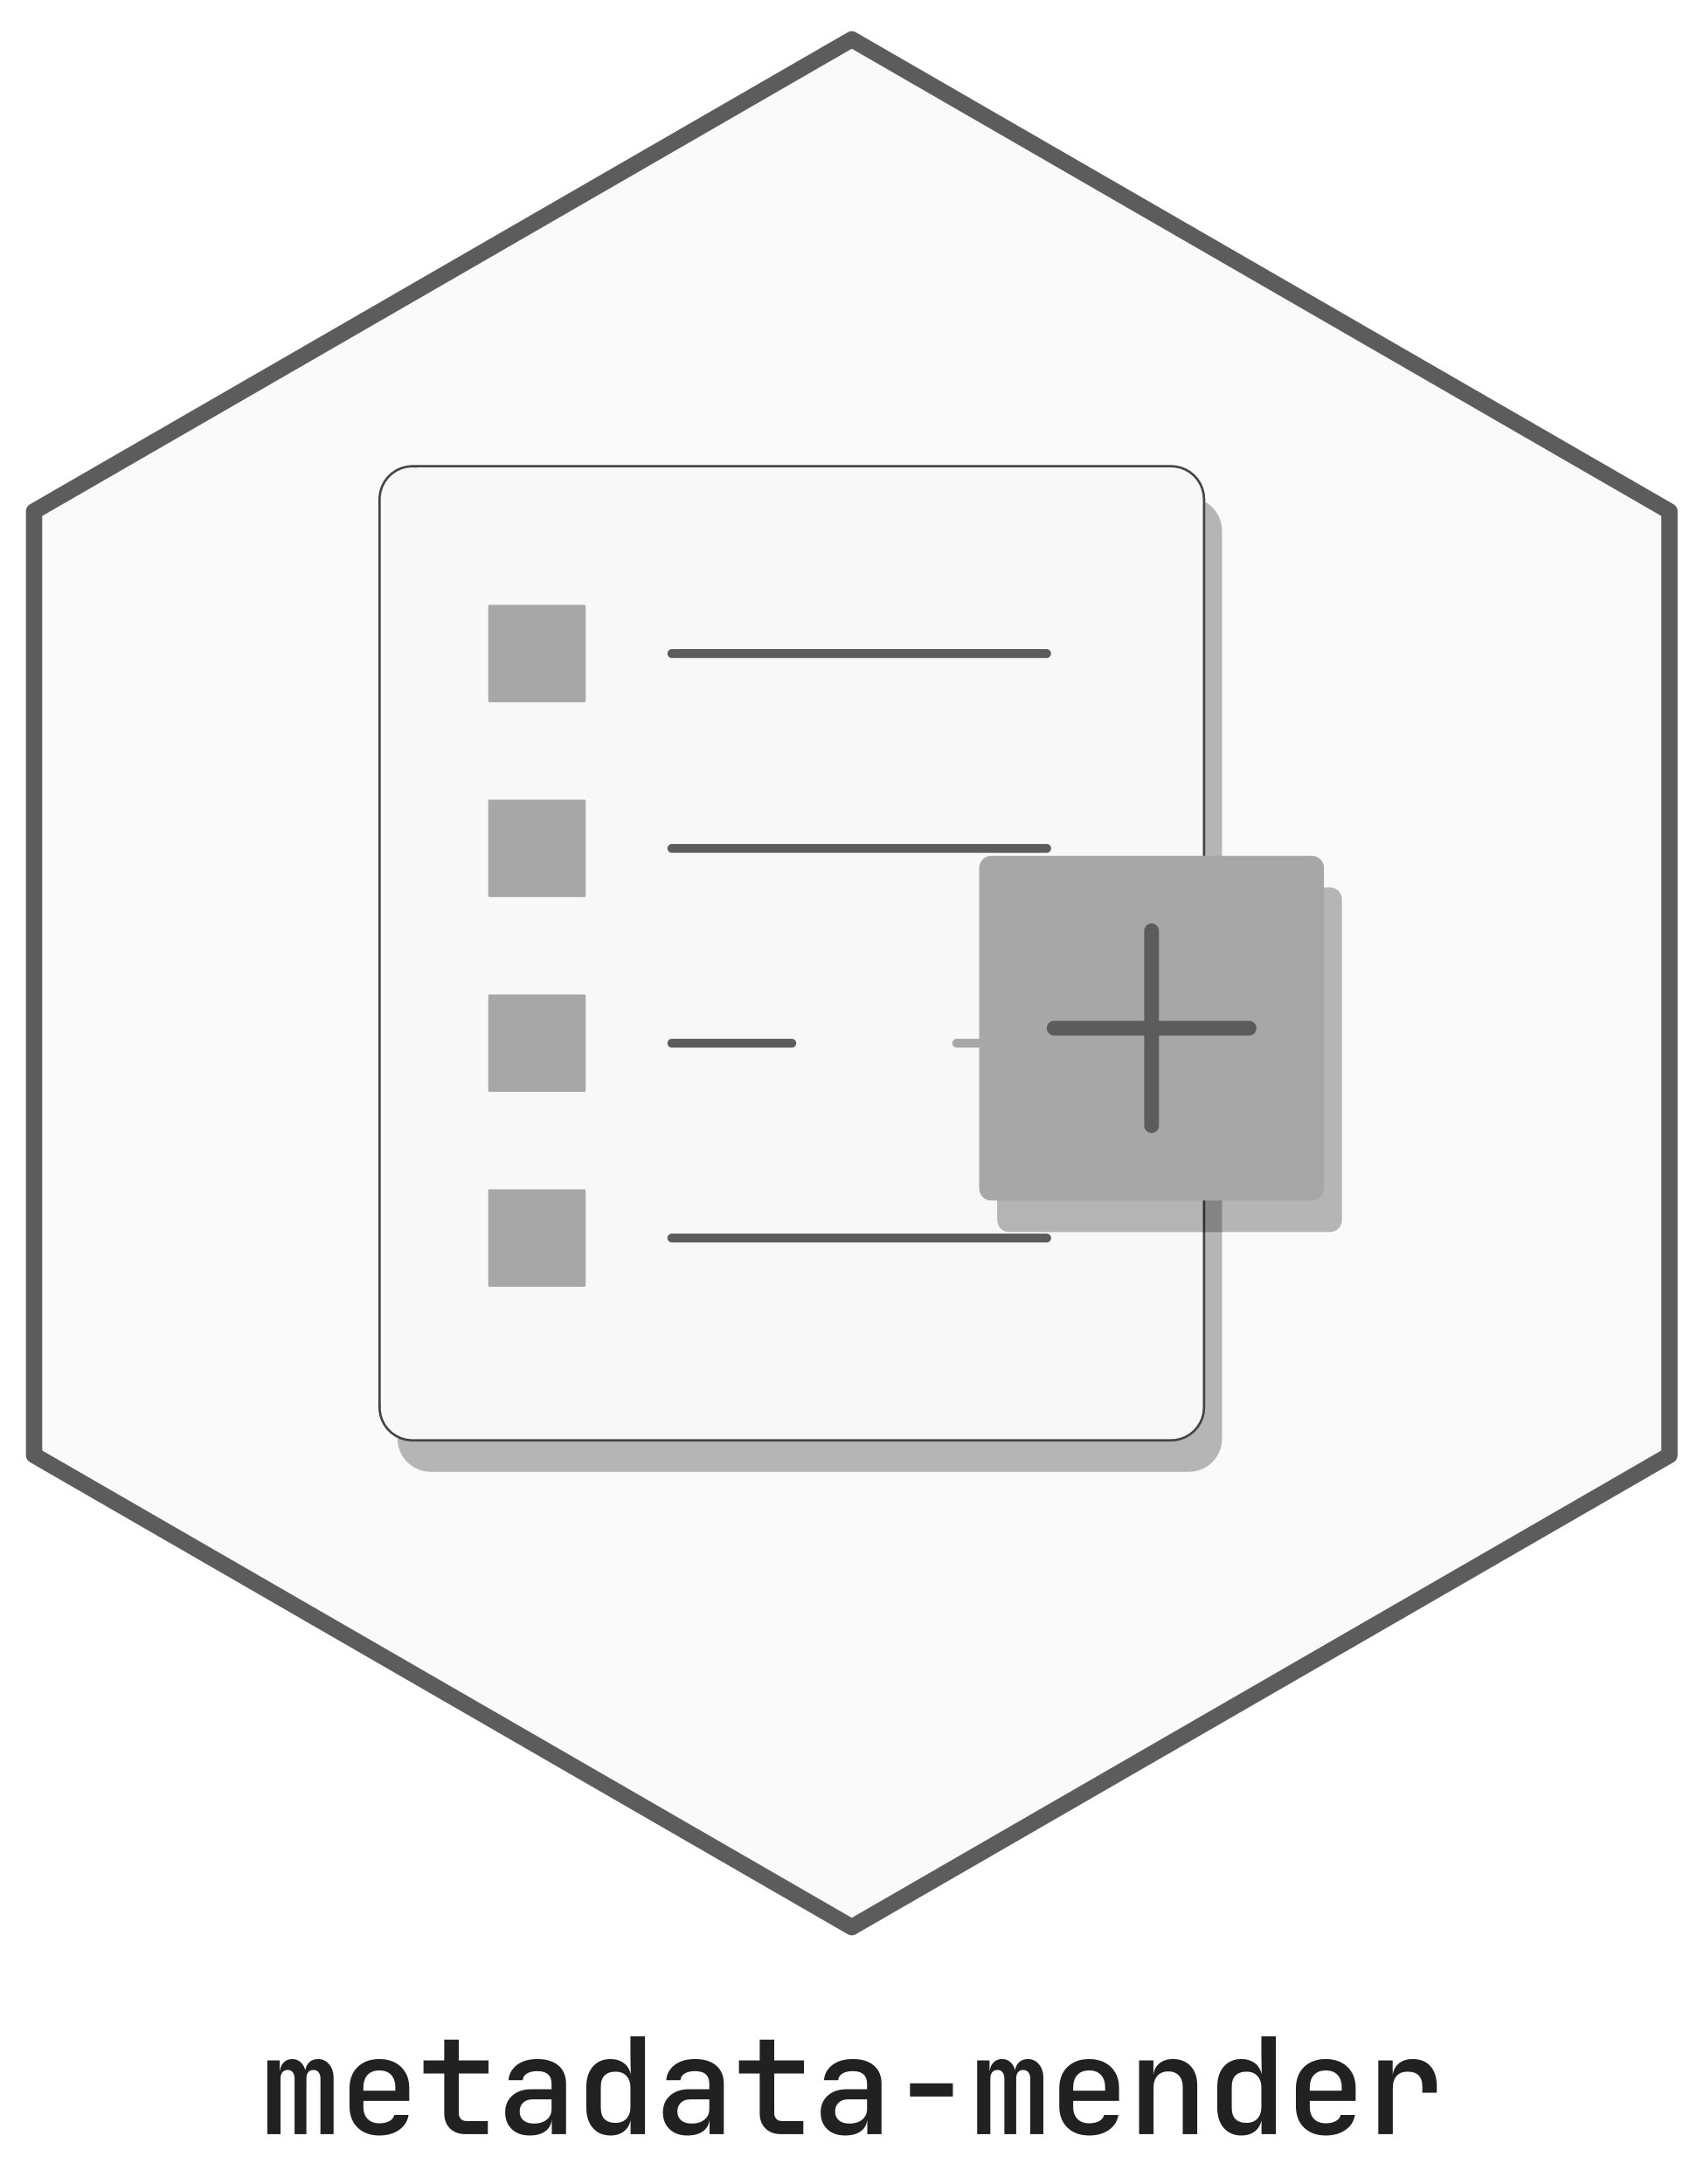
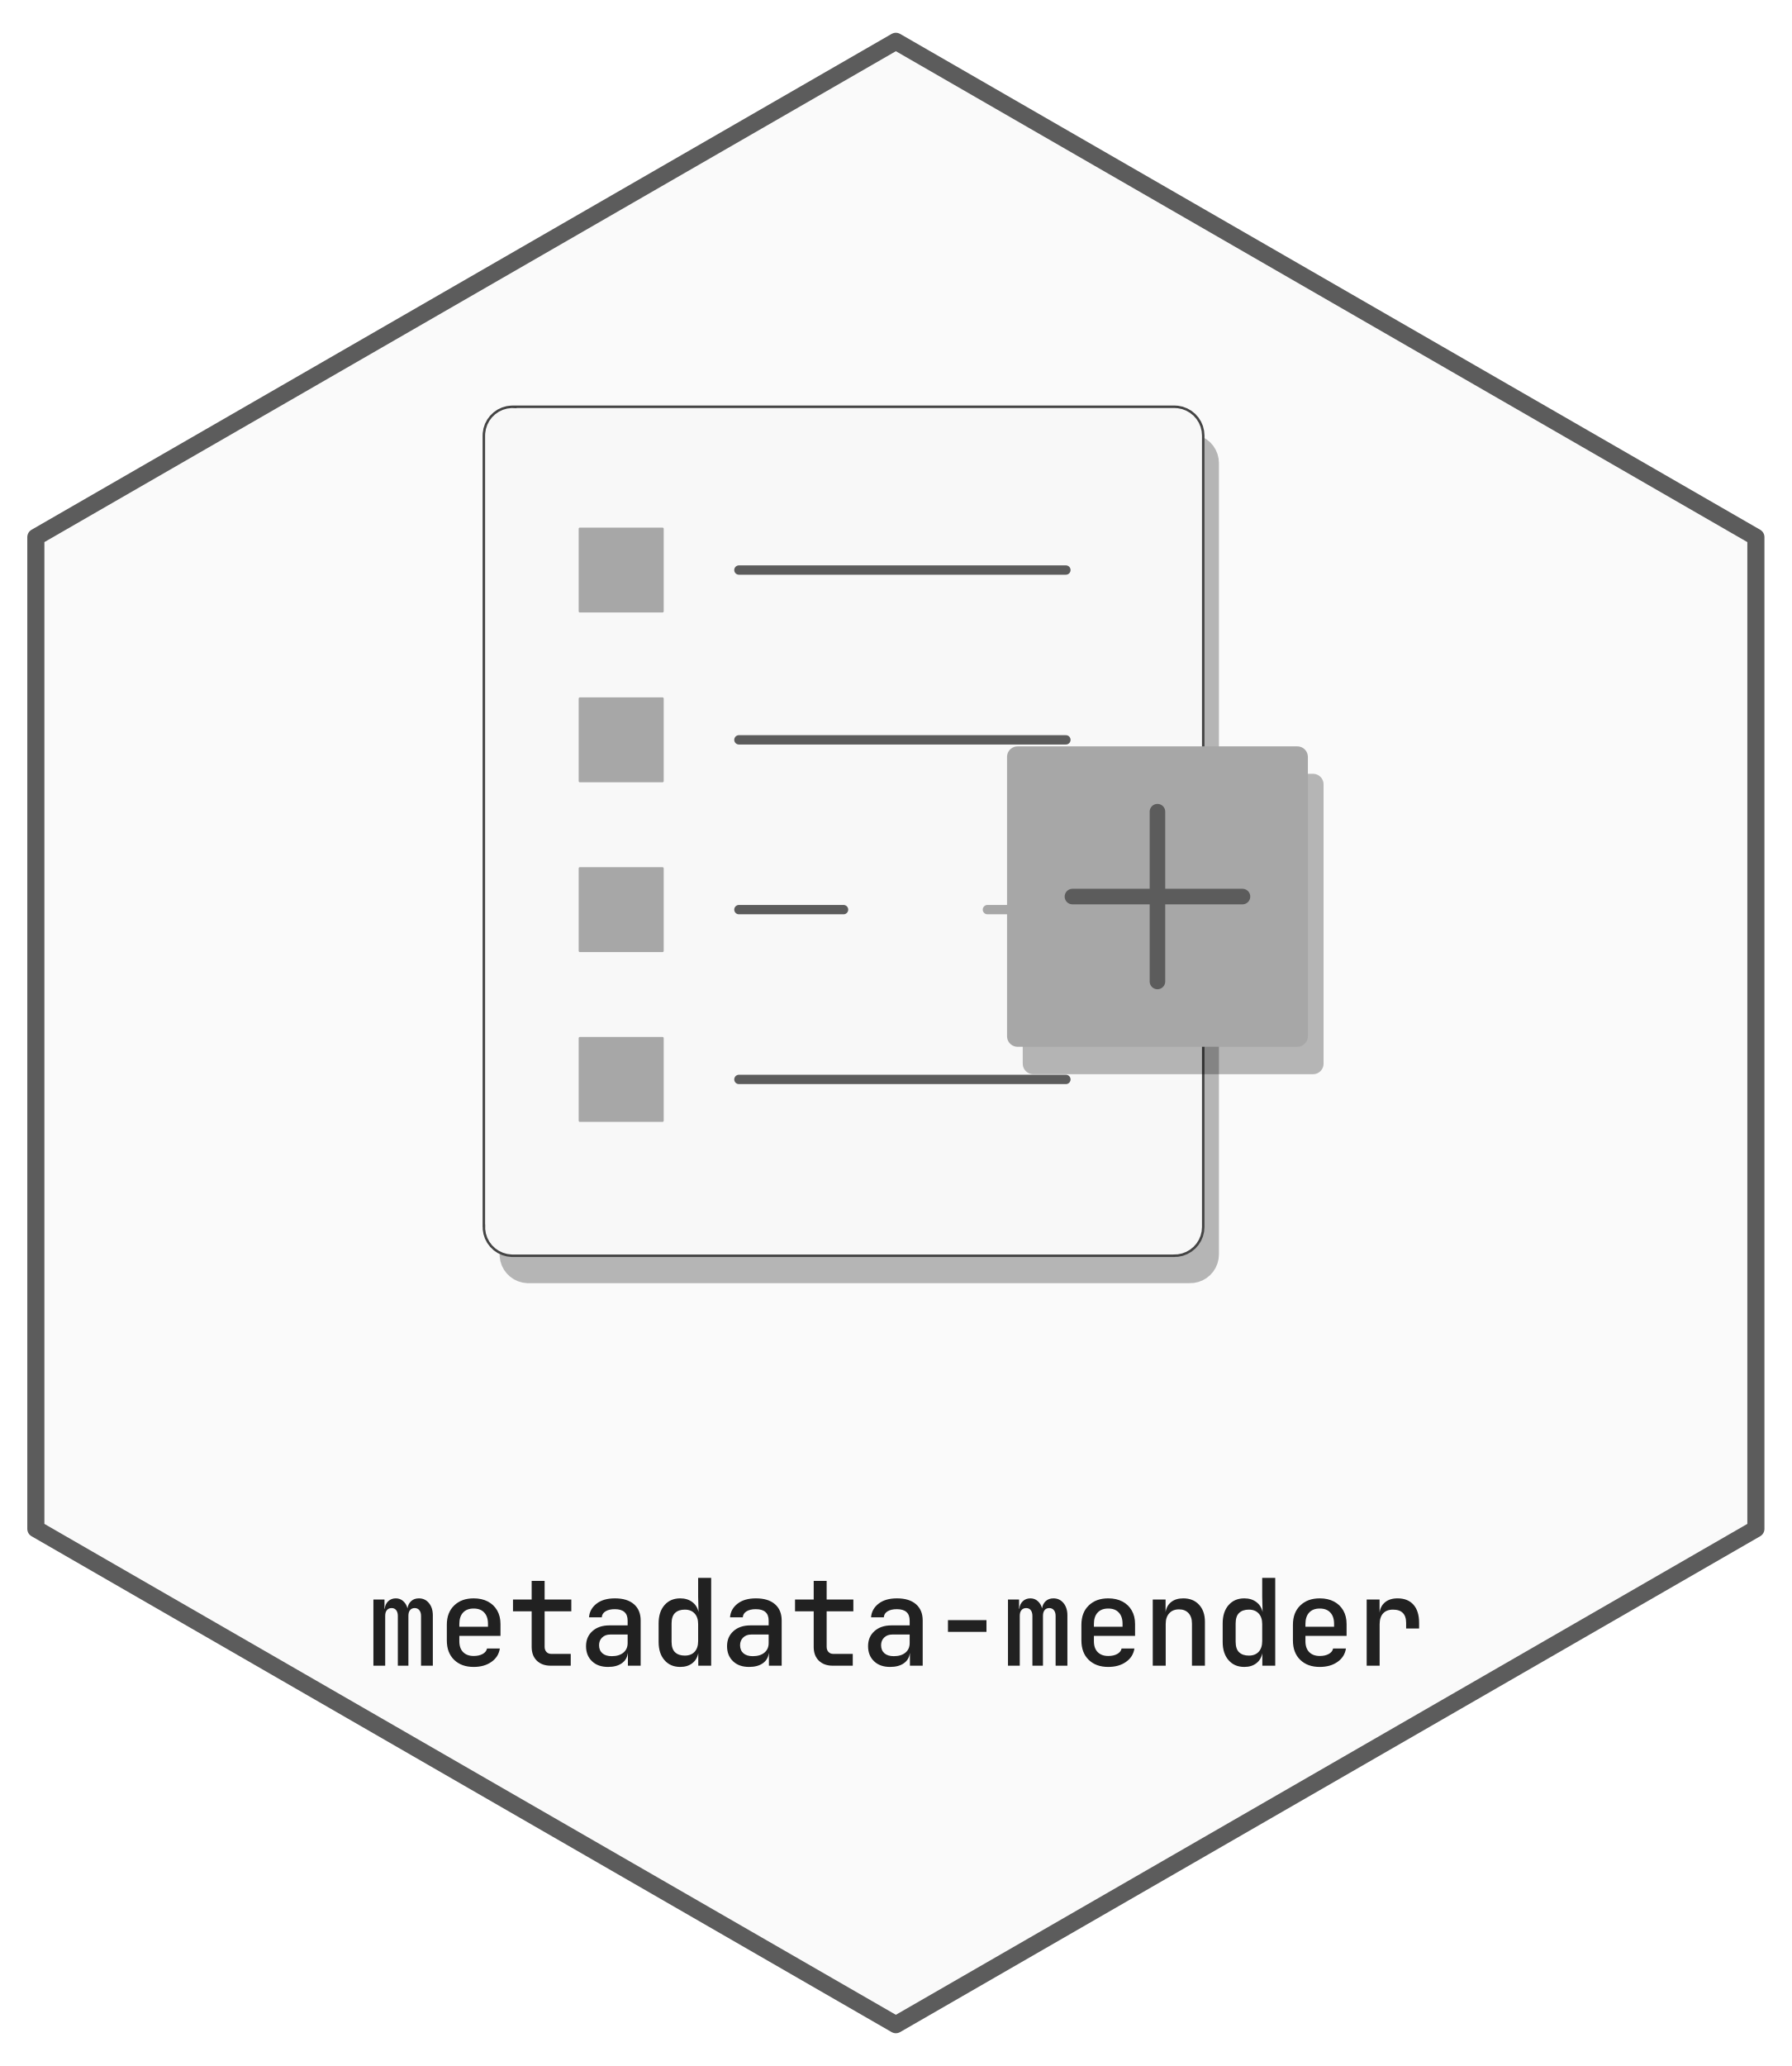
- <svg xmlns="http://www.w3.org/2000/svg" xmlns:xlink="http://www.w3.org/1999/xlink" width="432pt" height="554pt" viewBox="0 0 432 554">
+ <svg xmlns="http://www.w3.org/2000/svg" xmlns:xlink="http://www.w3.org/1999/xlink" width="432pt" height="498pt" viewBox="0 0 432 498">
  <defs>
    <g>
      <g id="glyph-0-0">
-         <path d="M 1.797 0 L 1.797 -18.703 L 4.938 -18.703 L 4.938 -16.078 L 5 -16.078 C 5.094 -16.961 5.422 -17.676 5.984 -18.219 C 6.547 -18.77 7.258 -19.047 8.125 -19.047 C 8.938 -19.047 9.629 -18.789 10.203 -18.281 C 10.785 -17.77 11.191 -17.082 11.422 -16.219 C 11.555 -17.082 11.906 -17.77 12.469 -18.281 C 13.039 -18.789 13.77 -19.047 14.656 -19.047 C 15.812 -19.047 16.754 -18.598 17.484 -17.703 C 18.223 -16.805 18.594 -15.656 18.594 -14.25 L 18.594 0 L 15.266 0 L 15.266 -14.078 C 15.266 -14.754 15.102 -15.289 14.781 -15.688 C 14.469 -16.082 14.031 -16.281 13.469 -16.281 C 12.895 -16.281 12.457 -16.086 12.156 -15.703 C 11.852 -15.316 11.703 -14.785 11.703 -14.109 L 11.703 0 L 8.703 0 L 8.703 -14.078 C 8.703 -14.754 8.547 -15.289 8.234 -15.688 C 7.93 -16.082 7.5 -16.281 6.938 -16.281 C 6.375 -16.281 5.93 -16.086 5.609 -15.703 C 5.297 -15.316 5.141 -14.785 5.141 -14.109 L 5.141 0 Z M 1.797 0 " />
+         <path d="M 1.531 0 L 1.531 -15.953 L 4.203 -15.953 L 4.203 -13.719 L 4.266 -13.719 C 4.336 -14.469 4.613 -15.07 5.094 -15.531 C 5.582 -16 6.195 -16.234 6.938 -16.234 C 7.625 -16.234 8.211 -16.016 8.703 -15.578 C 9.203 -15.148 9.551 -14.566 9.75 -13.828 C 9.863 -14.566 10.16 -15.148 10.641 -15.578 C 11.129 -16.016 11.75 -16.234 12.5 -16.234 C 13.488 -16.234 14.297 -15.852 14.922 -15.094 C 15.547 -14.332 15.859 -13.352 15.859 -12.156 L 15.859 0 L 13.016 0 L 13.016 -12 C 13.016 -12.582 12.879 -13.039 12.609 -13.375 C 12.336 -13.719 11.961 -13.891 11.484 -13.891 C 11.004 -13.891 10.629 -13.723 10.359 -13.391 C 10.098 -13.066 9.969 -12.613 9.969 -12.031 L 9.969 0 L 7.422 0 L 7.422 -12 C 7.422 -12.582 7.289 -13.039 7.031 -13.375 C 6.77 -13.719 6.398 -13.891 5.922 -13.891 C 5.43 -13.891 5.051 -13.723 4.781 -13.391 C 4.508 -13.066 4.375 -12.613 4.375 -12.031 L 4.375 0 Z M 1.531 0 " />
      </g>
      <g id="glyph-0-1">
-         <path d="M 10.203 0.344 C 7.91 0.344 6.07 -0.32 4.688 -1.656 C 3.312 -3 2.625 -4.828 2.625 -7.141 L 2.625 -11.562 C 2.625 -13.875 3.312 -15.695 4.688 -17.031 C 6.07 -18.375 7.91 -19.047 10.203 -19.047 C 11.742 -19.047 13.078 -18.742 14.203 -18.141 C 15.336 -17.535 16.219 -16.688 16.844 -15.594 C 17.469 -14.508 17.781 -13.242 17.781 -11.797 L 17.781 -8.438 L 6.156 -8.438 L 6.156 -6.906 C 6.156 -5.594 6.516 -4.57 7.234 -3.844 C 7.961 -3.113 8.953 -2.75 10.203 -2.75 C 11.223 -2.75 12.07 -2.938 12.75 -3.312 C 13.426 -3.688 13.832 -4.203 13.969 -4.859 L 17.609 -4.859 C 17.359 -3.273 16.555 -2.008 15.203 -1.062 C 13.859 -0.125 12.191 0.344 10.203 0.344 Z M 6.156 -11.797 L 6.156 -11.016 L 14.25 -11.016 L 14.25 -11.828 C 14.25 -13.211 13.895 -14.281 13.188 -15.031 C 12.488 -15.781 11.492 -16.156 10.203 -16.156 C 8.91 -16.156 7.91 -15.773 7.203 -15.016 C 6.504 -14.254 6.156 -13.18 6.156 -11.797 Z M 6.156 -11.797 " />
+         <path d="M 8.703 0.297 C 6.742 0.297 5.176 -0.27 4 -1.406 C 2.82 -2.551 2.234 -4.113 2.234 -6.094 L 2.234 -9.859 C 2.234 -11.828 2.82 -13.379 4 -14.516 C 5.176 -15.66 6.742 -16.234 8.703 -16.234 C 10.016 -16.234 11.156 -15.977 12.125 -15.469 C 13.094 -14.957 13.844 -14.238 14.375 -13.312 C 14.906 -12.383 15.172 -11.301 15.172 -10.062 L 15.172 -7.188 L 5.25 -7.188 L 5.25 -5.891 C 5.25 -4.766 5.555 -3.891 6.172 -3.266 C 6.797 -2.648 7.641 -2.344 8.703 -2.344 C 9.566 -2.344 10.289 -2.504 10.875 -2.828 C 11.457 -3.148 11.805 -3.586 11.922 -4.141 L 15.016 -4.141 C 14.805 -2.785 14.125 -1.707 12.969 -0.906 C 11.82 -0.102 10.398 0.297 8.703 0.297 Z M 5.25 -10.062 L 5.25 -9.391 L 12.156 -9.391 L 12.156 -10.094 C 12.156 -11.27 11.852 -12.176 11.25 -12.812 C 10.656 -13.457 9.805 -13.781 8.703 -13.781 C 7.598 -13.781 6.742 -13.453 6.141 -12.797 C 5.547 -12.148 5.25 -11.238 5.25 -10.062 Z M 5.25 -10.062 " />
      </g>
      <g id="glyph-0-2">
-         <path d="M 12.062 0 C 10.414 0 9.102 -0.473 8.125 -1.422 C 7.145 -2.379 6.656 -3.672 6.656 -5.297 L 6.656 -15.375 L 1.391 -15.375 L 1.391 -18.703 L 6.656 -18.703 L 6.656 -23.969 L 10.344 -23.969 L 10.344 -18.703 L 17.891 -18.703 L 17.891 -15.375 L 10.344 -15.375 L 10.344 -5.344 C 10.344 -4.75 10.508 -4.266 10.844 -3.891 C 11.188 -3.516 11.648 -3.328 12.234 -3.328 L 17.719 -3.328 L 17.719 0 Z M 12.062 0 " />
+         <path d="M 10.297 0 C 8.879 0 7.754 -0.406 6.922 -1.219 C 6.098 -2.031 5.688 -3.133 5.688 -4.531 L 5.688 -13.109 L 1.188 -13.109 L 1.188 -15.953 L 5.688 -15.953 L 5.688 -20.438 L 8.812 -20.438 L 8.812 -15.953 L 15.25 -15.953 L 15.25 -13.109 L 8.812 -13.109 L 8.812 -4.547 C 8.812 -4.047 8.957 -3.633 9.25 -3.312 C 9.539 -3 9.938 -2.844 10.438 -2.844 L 15.109 -2.844 L 15.109 0 Z M 10.297 0 " />
      </g>
      <g id="glyph-0-3">
-         <path d="M 8.328 0.344 C 6.422 0.344 4.906 -0.191 3.781 -1.266 C 2.664 -2.348 2.109 -3.766 2.109 -5.516 C 2.109 -7.273 2.707 -8.691 3.906 -9.766 C 5.113 -10.848 6.711 -11.391 8.703 -11.391 L 13.875 -11.391 L 13.875 -12.75 C 13.875 -14.906 12.66 -15.984 10.234 -15.984 C 9.148 -15.984 8.273 -15.773 7.609 -15.359 C 6.953 -14.953 6.602 -14.391 6.562 -13.672 L 2.953 -13.672 C 3.066 -15.234 3.77 -16.52 5.062 -17.531 C 6.352 -18.539 8.086 -19.047 10.266 -19.047 C 12.578 -19.047 14.367 -18.492 15.641 -17.391 C 16.91 -16.285 17.547 -14.75 17.547 -12.781 L 17.547 0 L 13.938 0 L 13.938 -3.5 L 13.906 -3.5 C 13.75 -2.301 13.18 -1.359 12.203 -0.672 C 11.234 0.004 9.941 0.344 8.328 0.344 Z M 9.391 -2.688 C 10.766 -2.688 11.852 -3.02 12.656 -3.688 C 13.469 -4.352 13.875 -5.254 13.875 -6.391 L 13.875 -8.812 L 8.969 -8.812 C 8 -8.812 7.223 -8.523 6.641 -7.953 C 6.066 -7.391 5.781 -6.664 5.781 -5.781 C 5.781 -4.832 6.098 -4.078 6.734 -3.516 C 7.367 -2.961 8.254 -2.688 9.391 -2.688 Z M 9.391 -2.688 " />
+         <path d="M 7.109 0.297 C 5.484 0.297 4.191 -0.16 3.234 -1.078 C 2.273 -2.004 1.797 -3.211 1.797 -4.703 C 1.797 -6.203 2.305 -7.41 3.328 -8.328 C 4.359 -9.254 5.723 -9.719 7.422 -9.719 L 11.828 -9.719 L 11.828 -10.875 C 11.828 -12.707 10.797 -13.625 8.734 -13.625 C 7.805 -13.625 7.062 -13.453 6.5 -13.109 C 5.938 -12.766 5.633 -12.281 5.594 -11.656 L 2.516 -11.656 C 2.617 -12.988 3.219 -14.082 4.312 -14.938 C 5.414 -15.801 6.898 -16.234 8.766 -16.234 C 10.734 -16.234 12.258 -15.766 13.344 -14.828 C 14.426 -13.891 14.969 -12.582 14.969 -10.906 L 14.969 0 L 11.891 0 L 11.891 -2.984 L 11.859 -2.984 C 11.723 -1.961 11.238 -1.16 10.406 -0.578 C 9.57 0.004 8.473 0.297 7.109 0.297 Z M 8 -2.297 C 9.176 -2.297 10.109 -2.578 10.797 -3.141 C 11.484 -3.711 11.828 -4.484 11.828 -5.453 L 11.828 -7.516 L 7.656 -7.516 C 6.82 -7.516 6.16 -7.27 5.672 -6.781 C 5.18 -6.301 4.938 -5.688 4.938 -4.938 C 4.938 -4.125 5.203 -3.477 5.734 -3 C 6.273 -2.531 7.031 -2.297 8 -2.297 Z M 8 -2.297 " />
      </g>
      <g id="glyph-0-4">
-         <path d="M 8.812 0.344 C 6.945 0.344 5.457 -0.289 4.344 -1.562 C 3.238 -2.832 2.688 -4.547 2.688 -6.703 L 2.688 -11.969 C 2.688 -14.145 3.238 -15.867 4.344 -17.141 C 5.457 -18.41 6.945 -19.047 8.812 -19.047 C 10.145 -19.047 11.27 -18.703 12.188 -18.016 C 13.102 -17.336 13.695 -16.383 13.969 -15.156 L 13.875 -19.484 L 13.875 -24.812 L 17.547 -24.812 L 17.547 0 L 13.906 0 L 13.906 -3.531 C 13.656 -2.312 13.082 -1.359 12.188 -0.672 C 11.289 0.004 10.164 0.344 8.812 0.344 Z M 10.094 -2.859 C 11.27 -2.859 12.191 -3.211 12.859 -3.922 C 13.535 -4.641 13.875 -5.656 13.875 -6.969 L 13.875 -11.766 C 13.875 -13.055 13.535 -14.055 12.859 -14.766 C 12.191 -15.484 11.27 -15.844 10.094 -15.844 C 8.914 -15.844 8 -15.531 7.344 -14.906 C 6.688 -14.281 6.359 -13.289 6.359 -11.938 L 6.359 -6.797 C 6.359 -5.41 6.688 -4.406 7.344 -3.781 C 8 -3.164 8.914 -2.859 10.094 -2.859 Z M 10.094 -2.859 " />
+         <path d="M 7.516 0.297 C 5.93 0.297 4.664 -0.242 3.719 -1.328 C 2.77 -2.41 2.297 -3.875 2.297 -5.719 L 2.297 -10.203 C 2.297 -12.055 2.77 -13.523 3.719 -14.609 C 4.664 -15.691 5.93 -16.234 7.516 -16.234 C 8.648 -16.234 9.609 -15.941 10.391 -15.359 C 11.18 -14.785 11.691 -13.977 11.922 -12.938 L 11.828 -16.609 L 11.828 -21.172 L 14.969 -21.172 L 14.969 0 L 11.859 0 L 11.859 -3.016 C 11.648 -1.973 11.16 -1.16 10.391 -0.578 C 9.629 0.004 8.672 0.297 7.516 0.297 Z M 8.609 -2.438 C 9.617 -2.438 10.406 -2.738 10.969 -3.344 C 11.539 -3.957 11.828 -4.82 11.828 -5.938 L 11.828 -10.031 C 11.828 -11.133 11.539 -11.988 10.969 -12.594 C 10.406 -13.207 9.617 -13.516 8.609 -13.516 C 7.609 -13.516 6.828 -13.25 6.266 -12.719 C 5.703 -12.188 5.422 -11.336 5.422 -10.172 L 5.422 -5.797 C 5.422 -4.617 5.703 -3.766 6.266 -3.234 C 6.828 -2.703 7.609 -2.438 8.609 -2.438 Z M 8.609 -2.438 " />
      </g>
      <g id="glyph-0-5">
-         <path d="M 4.766 -9.547 L 4.766 -12.891 L 15.641 -12.891 L 15.641 -9.547 Z M 4.766 -9.547 " />
+         <path d="M 4.062 -8.156 L 4.062 -10.984 L 13.344 -10.984 L 13.344 -8.156 Z M 4.062 -8.156 " />
      </g>
      <g id="glyph-0-6">
-         <path d="M 2.859 0 L 2.859 -18.703 L 6.5 -18.703 L 6.5 -15.125 C 6.676 -16.352 7.203 -17.312 8.078 -18 C 8.953 -18.695 10.086 -19.047 11.484 -19.047 C 13.348 -19.047 14.832 -18.445 15.938 -17.25 C 17.051 -16.062 17.609 -14.457 17.609 -12.438 L 17.609 0 L 13.938 0 L 13.938 -11.906 C 13.938 -13.195 13.609 -14.188 12.953 -14.875 C 12.297 -15.562 11.398 -15.906 10.266 -15.906 C 9.109 -15.906 8.195 -15.539 7.531 -14.812 C 6.863 -14.094 6.531 -13.086 6.531 -11.797 L 6.531 0 Z M 2.859 0 " />
+         <path d="M 2.438 0 L 2.438 -15.953 L 5.531 -15.953 L 5.531 -12.906 C 5.688 -13.945 6.133 -14.758 6.875 -15.344 C 7.625 -15.938 8.598 -16.234 9.797 -16.234 C 11.391 -16.234 12.656 -15.723 13.594 -14.703 C 14.539 -13.691 15.016 -12.328 15.016 -10.609 L 15.016 0 L 11.891 0 L 11.891 -10.156 C 11.891 -11.25 11.609 -12.094 11.047 -12.688 C 10.484 -13.281 9.723 -13.578 8.766 -13.578 C 7.773 -13.578 6.992 -13.266 6.422 -12.641 C 5.848 -12.023 5.562 -11.164 5.562 -10.062 L 5.562 0 Z M 2.438 0 " />
      </g>
      <g id="glyph-0-7">
-         <path d="M 3.531 0 L 3.531 -18.703 L 7.172 -18.703 L 7.172 -15.031 C 7.359 -16.27 7.891 -17.25 8.766 -17.969 C 9.648 -18.688 10.82 -19.047 12.281 -19.047 C 14.195 -19.047 15.688 -18.441 16.75 -17.234 C 17.82 -16.035 18.359 -14.348 18.359 -12.172 L 18.359 -10.5 L 14.688 -10.5 L 14.688 -12.062 C 14.688 -14.582 13.453 -15.844 10.984 -15.844 C 9.754 -15.844 8.816 -15.484 8.172 -14.766 C 7.523 -14.055 7.203 -13.02 7.203 -11.656 L 7.203 0 Z M 3.531 0 " />
+         <path d="M 3.016 0 L 3.016 -15.953 L 6.125 -15.953 L 6.125 -12.812 C 6.27 -13.875 6.719 -14.707 7.469 -15.312 C 8.227 -15.926 9.227 -16.234 10.469 -16.234 C 12.113 -16.234 13.391 -15.723 14.297 -14.703 C 15.203 -13.68 15.656 -12.238 15.656 -10.375 L 15.656 -8.969 L 12.531 -8.969 L 12.531 -10.297 C 12.531 -12.441 11.473 -13.516 9.359 -13.516 C 8.316 -13.516 7.52 -13.207 6.969 -12.594 C 6.414 -11.988 6.141 -11.109 6.141 -9.953 L 6.141 0 Z M 3.016 0 " />
      </g>
    </g>
  </defs>
-   <path fill-rule="nonzero" fill="rgb(98.039%, 98.039%, 98.039%)" fill-opacity="1" stroke-width="4.125" stroke-linecap="round" stroke-linejoin="round" stroke="rgb(36.078%, 36.078%, 36.078%)" stroke-opacity="1" stroke-miterlimit="10" d="M 216 9.977 L 423.359 129.695 L 423.359 369.133 L 216 488.855 L 8.641 369.133 L 8.641 129.695 Z M 216 9.977 " />
-   <path fill-rule="nonzero" fill="rgb(1.961%, 1.961%, 1.961%)" fill-opacity="0.278" d="M 109.176 373.348 L 301.535 373.348 L 301.199 373.34 L 302.543 373.285 L 303.863 373.016 L 305.121 372.539 L 306.285 371.867 L 307.328 371.016 L 308.223 370.008 L 308.941 368.871 L 309.469 367.633 L 309.793 366.324 L 309.898 364.984 L 309.898 134.605 L 309.793 133.266 L 309.469 131.957 L 308.941 130.719 L 308.223 129.582 L 307.328 128.574 L 306.285 127.723 L 305.121 127.051 L 303.863 126.574 L 302.543 126.305 L 301.535 126.242 L 109.176 126.242 L 110.184 126.305 L 108.84 126.25 L 107.504 126.414 L 106.211 126.785 L 104.992 127.363 L 103.887 128.129 L 102.914 129.062 L 102.105 130.137 L 101.48 131.328 L 101.055 132.605 L 100.84 133.934 L 100.812 134.605 L 100.812 364.984 L 100.84 364.312 L 100.84 365.656 L 101.055 366.984 L 101.48 368.262 L 102.105 369.453 L 102.914 370.531 L 103.887 371.461 L 104.992 372.227 L 106.211 372.805 L 107.504 373.18 L 108.84 373.34 Z M 109.176 373.348 " />
-   <path fill-rule="nonzero" fill="rgb(97.255%, 97.255%, 97.255%)" fill-opacity="1" stroke-width="0.6" stroke-linecap="round" stroke-linejoin="round" stroke="rgb(26.667%, 26.667%, 26.667%)" stroke-opacity="1" stroke-miterlimit="10" d="M 104.613 365.363 L 296.973 365.363 L 296.637 365.355 L 297.98 365.305 L 299.301 365.035 L 300.559 364.555 L 301.727 363.883 L 302.77 363.031 L 303.66 362.023 L 304.379 360.887 L 304.906 359.648 L 305.23 358.344 L 305.336 357 L 305.336 126.625 L 305.23 125.281 L 304.906 123.977 L 304.379 122.738 L 303.66 121.598 L 302.77 120.594 L 301.727 119.742 L 300.559 119.066 L 299.301 118.59 L 297.98 118.32 L 296.973 118.262 L 104.613 118.262 L 105.621 118.32 L 104.277 118.266 L 102.941 118.43 L 101.648 118.805 L 100.43 119.379 L 99.324 120.145 L 98.352 121.078 L 97.543 122.152 L 96.918 123.344 L 96.492 124.621 L 96.277 125.949 L 96.25 126.625 L 96.25 357 L 96.277 356.328 L 96.277 357.672 L 96.492 359.004 L 96.918 360.277 L 97.543 361.469 L 98.352 362.547 L 99.324 363.48 L 100.43 364.242 L 101.648 364.82 L 102.941 365.195 L 104.277 365.355 Z M 104.613 365.363 " />
-   <path fill-rule="nonzero" fill="rgb(65.49%, 65.49%, 65.49%)" fill-opacity="1" d="M 124.156 178.137 L 148.176 178.137 L 148.16 178.137 L 148.219 178.133 L 148.273 178.121 L 148.324 178.102 L 148.371 178.074 L 148.414 178.039 L 148.453 177.996 L 148.48 177.949 L 148.504 177.898 L 148.516 177.844 L 148.523 177.789 L 148.523 153.77 L 148.516 153.715 L 148.504 153.66 L 148.48 153.609 L 148.453 153.562 L 148.414 153.52 L 148.371 153.484 L 148.324 153.457 L 148.273 153.438 L 148.219 153.426 L 124.156 153.426 L 124.199 153.426 L 124.145 153.426 L 124.09 153.434 L 124.035 153.449 L 123.984 153.473 L 123.938 153.504 L 123.898 153.543 L 123.863 153.586 L 123.84 153.637 L 123.82 153.688 L 123.812 153.742 L 123.812 177.789 L 123.812 177.762 L 123.812 177.816 L 123.82 177.871 L 123.84 177.926 L 123.863 177.973 L 123.898 178.02 L 123.938 178.059 L 123.984 178.09 L 124.035 178.113 L 124.09 178.129 L 124.145 178.137 Z M 124.156 178.137 " />
-   <path fill="none" stroke-width="2.25" stroke-linecap="round" stroke-linejoin="round" stroke="rgb(36.078%, 36.078%, 36.078%)" stroke-opacity="1" stroke-miterlimit="10" d="M 170.379 165.781 L 265.422 165.781 " />
-   <path fill-rule="nonzero" fill="rgb(65.49%, 65.49%, 65.49%)" fill-opacity="1" d="M 124.156 227.555 L 148.176 227.555 L 148.16 227.555 L 148.219 227.555 L 148.273 227.543 L 148.324 227.523 L 148.371 227.496 L 148.414 227.461 L 148.453 227.418 L 148.48 227.371 L 148.504 227.32 L 148.516 227.266 L 148.523 227.211 L 148.523 203.191 L 148.516 203.137 L 148.504 203.082 L 148.48 203.031 L 148.453 202.984 L 148.414 202.941 L 148.371 202.906 L 148.324 202.879 L 148.273 202.859 L 148.219 202.848 L 124.156 202.848 L 124.199 202.848 L 124.145 202.848 L 124.09 202.852 L 124.035 202.867 L 123.984 202.891 L 123.938 202.922 L 123.898 202.961 L 123.863 203.008 L 123.84 203.055 L 123.82 203.109 L 123.812 203.164 L 123.812 227.211 L 123.812 227.184 L 123.812 227.238 L 123.82 227.293 L 123.84 227.348 L 123.863 227.395 L 123.898 227.441 L 123.938 227.477 L 123.984 227.512 L 124.035 227.535 L 124.09 227.551 L 124.145 227.555 Z M 124.156 227.555 " />
-   <path fill="none" stroke-width="2.25" stroke-linecap="round" stroke-linejoin="round" stroke="rgb(36.078%, 36.078%, 36.078%)" stroke-opacity="1" stroke-miterlimit="10" d="M 170.379 215.199 L 265.422 215.199 " />
-   <path fill-rule="nonzero" fill="rgb(65.49%, 65.49%, 65.49%)" fill-opacity="1" d="M 124.156 276.977 L 148.176 276.977 L 148.16 276.977 L 148.219 276.973 L 148.273 276.965 L 148.324 276.945 L 148.371 276.914 L 148.414 276.879 L 148.453 276.84 L 148.48 276.793 L 148.504 276.742 L 148.516 276.688 L 148.523 276.633 L 148.523 252.613 L 148.516 252.559 L 148.504 252.504 L 148.48 252.453 L 148.453 252.406 L 148.414 252.363 L 148.371 252.328 L 148.324 252.301 L 148.273 252.281 L 148.219 252.27 L 148.176 252.266 L 124.156 252.266 L 124.199 252.27 L 124.145 252.266 L 124.09 252.273 L 124.035 252.289 L 123.984 252.312 L 123.938 252.344 L 123.898 252.383 L 123.863 252.426 L 123.84 252.477 L 123.82 252.531 L 123.812 252.586 L 123.812 276.633 L 123.812 276.602 L 123.812 276.66 L 123.82 276.715 L 123.84 276.766 L 123.863 276.816 L 123.898 276.859 L 123.938 276.898 L 123.984 276.93 L 124.035 276.953 L 124.09 276.969 L 124.145 276.977 Z M 124.156 276.977 " />
-   <path fill="none" stroke-width="2.25" stroke-linecap="round" stroke-linejoin="round" stroke="rgb(36.078%, 36.078%, 36.078%)" stroke-opacity="1" stroke-miterlimit="10" d="M 170.379 264.621 L 200.793 264.621 " />
-   <path fill-rule="nonzero" fill="rgb(65.49%, 65.49%, 65.49%)" fill-opacity="1" d="M 124.156 326.398 L 148.176 326.398 L 148.16 326.398 L 148.219 326.395 L 148.273 326.383 L 148.324 326.363 L 148.371 326.336 L 148.414 326.301 L 148.453 326.258 L 148.48 326.211 L 148.504 326.16 L 148.516 326.105 L 148.523 326.051 L 148.523 302.035 L 148.516 301.977 L 148.504 301.922 L 148.48 301.871 L 148.453 301.824 L 148.414 301.785 L 148.371 301.75 L 148.324 301.723 L 148.273 301.699 L 148.219 301.691 L 148.176 301.688 L 124.156 301.688 L 124.199 301.691 L 124.145 301.688 L 124.09 301.695 L 124.035 301.711 L 123.984 301.734 L 123.938 301.766 L 123.898 301.805 L 123.863 301.848 L 123.84 301.898 L 123.82 301.949 L 123.812 302.004 L 123.812 326.051 L 123.812 326.023 L 123.812 326.078 L 123.82 326.133 L 123.84 326.188 L 123.863 326.238 L 123.898 326.281 L 123.938 326.32 L 123.984 326.352 L 124.035 326.375 L 124.09 326.391 L 124.145 326.398 Z M 124.156 326.398 " />
-   <path fill="none" stroke-width="2.25" stroke-linecap="round" stroke-linejoin="round" stroke="rgb(36.078%, 36.078%, 36.078%)" stroke-opacity="1" stroke-miterlimit="10" d="M 170.379 314.043 L 265.422 314.043 " />
-   <path fill-rule="nonzero" fill="rgb(1.961%, 1.961%, 1.961%)" fill-opacity="0.278" d="M 255.938 312.523 L 337.254 312.523 L 337.129 312.52 L 337.621 312.5 L 338.102 312.402 L 338.562 312.227 L 338.992 311.98 L 339.371 311.668 L 339.699 311.301 L 339.961 310.883 L 340.156 310.43 L 340.273 309.953 L 340.312 309.461 L 340.312 228.145 L 340.273 227.656 L 340.156 227.176 L 339.961 226.723 L 339.699 226.309 L 339.371 225.938 L 338.992 225.625 L 338.562 225.379 L 338.102 225.207 L 337.621 225.105 L 337.254 225.086 L 255.938 225.086 L 256.305 225.105 L 255.812 225.086 L 255.324 225.148 L 254.852 225.285 L 254.406 225.496 L 254 225.773 L 253.645 226.117 L 253.348 226.508 L 253.121 226.945 L 252.965 227.414 L 252.887 227.898 L 252.875 228.145 L 252.875 309.461 L 252.887 309.215 L 252.887 309.707 L 252.965 310.195 L 253.121 310.66 L 253.348 311.098 L 253.645 311.492 L 254 311.832 L 254.406 312.113 L 254.852 312.324 L 255.324 312.461 L 255.812 312.52 Z M 255.938 312.523 " />
-   <path fill-rule="nonzero" fill="rgb(65.49%, 65.49%, 65.49%)" fill-opacity="1" d="M 251.375 304.539 L 332.691 304.539 L 332.566 304.535 L 333.059 304.516 L 333.543 304.418 L 334.004 304.242 L 334.43 303.996 L 334.809 303.684 L 335.137 303.316 L 335.398 302.902 L 335.594 302.449 L 335.711 301.969 L 335.75 301.477 L 335.75 220.16 L 335.711 219.672 L 335.594 219.191 L 335.398 218.738 L 335.137 218.324 L 334.809 217.953 L 334.43 217.645 L 334.004 217.398 L 333.543 217.223 L 333.059 217.125 L 332.691 217.102 L 251.375 217.102 L 251.742 217.125 L 251.25 217.105 L 250.762 217.164 L 250.289 217.301 L 249.844 217.512 L 249.438 217.793 L 249.082 218.133 L 248.789 218.527 L 248.559 218.961 L 248.402 219.43 L 248.324 219.914 L 248.312 220.16 L 248.312 301.477 L 248.324 301.23 L 248.324 301.723 L 248.402 302.211 L 248.559 302.68 L 248.789 303.113 L 249.082 303.508 L 249.438 303.848 L 249.844 304.129 L 250.289 304.34 L 250.762 304.477 L 251.25 304.535 Z M 251.375 304.539 " />
-   <path fill="none" stroke-width="3.75" stroke-linecap="round" stroke-linejoin="round" stroke="rgb(36.078%, 36.078%, 36.078%)" stroke-opacity="1" stroke-miterlimit="10" d="M 267.32 260.82 L 316.742 260.82 " />
-   <path fill="none" stroke-width="3.75" stroke-linecap="round" stroke-linejoin="round" stroke="rgb(36.078%, 36.078%, 36.078%)" stroke-opacity="1" stroke-miterlimit="10" d="M 292.031 285.531 L 292.031 236.109 " />
-   <path fill="none" stroke-width="2.25" stroke-linecap="round" stroke-linejoin="round" stroke="rgb(65.49%, 65.49%, 65.49%)" stroke-opacity="1" stroke-dasharray="9 9" stroke-miterlimit="10" d="M 242.609 264.621 L 254.016 264.621 " />
+   <path fill-rule="nonzero" fill="rgb(98.039%, 98.039%, 98.039%)" fill-opacity="1" stroke-width="4.125" stroke-linecap="round" stroke-linejoin="round" stroke="rgb(36.078%, 36.078%, 36.078%)" stroke-opacity="1" stroke-miterlimit="10" d="M 216 9.961 L 423.359 129.48 L 423.359 368.52 L 216 488.039 L 8.641 368.52 L 8.641 129.48 Z M 216 9.961 " />
+   <path fill-rule="nonzero" fill="rgb(1.961%, 1.961%, 1.961%)" fill-opacity="0.278" d="M 127.383 309.305 L 286.957 309.305 L 286.676 309.301 L 287.793 309.254 L 288.887 309.031 L 289.93 308.637 L 290.898 308.078 L 291.762 307.371 L 292.504 306.535 L 293.098 305.594 L 293.535 304.566 L 293.805 303.48 L 293.895 302.367 L 293.895 111.602 L 293.805 110.488 L 293.535 109.406 L 293.098 108.379 L 292.504 107.434 L 291.762 106.598 L 290.898 105.891 L 289.93 105.332 L 288.887 104.938 L 287.793 104.715 L 286.957 104.664 L 127.383 104.664 L 128.219 104.715 L 127.105 104.668 L 125.996 104.805 L 124.922 105.113 L 123.914 105.594 L 122.996 106.227 L 122.191 107 L 121.52 107.895 L 121 108.883 L 120.648 109.941 L 120.469 111.043 L 120.445 111.602 L 120.445 302.367 L 120.469 301.809 L 120.469 302.926 L 120.648 304.027 L 121 305.086 L 121.52 306.078 L 122.191 306.969 L 122.996 307.742 L 123.914 308.375 L 124.922 308.855 L 125.996 309.164 L 127.105 309.301 Z M 127.383 309.305 " />
+   <path fill-rule="nonzero" fill="rgb(97.255%, 97.255%, 97.255%)" fill-opacity="1" stroke-width="0.6" stroke-linecap="round" stroke-linejoin="round" stroke="rgb(26.667%, 26.667%, 26.667%)" stroke-opacity="1" stroke-miterlimit="10" d="M 123.598 302.695 L 283.172 302.695 L 282.891 302.688 L 284.008 302.645 L 285.102 302.422 L 286.145 302.023 L 287.113 301.465 L 287.977 300.762 L 288.719 299.926 L 289.316 298.98 L 289.754 297.953 L 290.02 296.871 L 290.109 295.758 L 290.109 104.988 L 290.02 103.879 L 289.754 102.793 L 289.316 101.766 L 288.719 100.82 L 287.977 99.984 L 287.113 99.281 L 286.145 98.723 L 285.102 98.324 L 284.008 98.102 L 283.172 98.051 L 123.598 98.051 L 124.438 98.102 L 123.32 98.059 L 122.211 98.191 L 121.141 98.504 L 120.129 98.98 L 119.211 99.617 L 118.406 100.391 L 117.734 101.281 L 117.215 102.27 L 116.863 103.328 L 116.684 104.43 L 116.66 104.988 L 116.66 295.758 L 116.684 295.199 L 116.684 296.316 L 116.863 297.418 L 117.215 298.477 L 117.734 299.465 L 118.406 300.355 L 119.211 301.133 L 120.129 301.766 L 121.141 302.242 L 122.211 302.555 L 123.32 302.688 Z M 123.598 302.695 " />
+   <path fill-rule="nonzero" fill="rgb(65.49%, 65.49%, 65.49%)" fill-opacity="1" d="M 139.812 147.637 L 159.738 147.637 L 159.727 147.637 L 159.773 147.637 L 159.816 147.629 L 159.859 147.609 L 159.898 147.586 L 159.938 147.559 L 159.965 147.523 L 159.992 147.484 L 160.008 147.441 L 160.02 147.398 L 160.023 147.352 L 160.023 127.461 L 160.02 127.414 L 160.008 127.371 L 159.992 127.328 L 159.965 127.289 L 159.938 127.254 L 159.898 127.227 L 159.859 127.203 L 159.816 127.184 L 159.773 127.176 L 139.812 127.176 L 139.848 127.176 L 139.801 127.176 L 139.754 127.18 L 139.711 127.191 L 139.668 127.211 L 139.629 127.238 L 139.598 127.27 L 139.57 127.309 L 139.547 127.348 L 139.535 127.391 L 139.523 127.461 L 139.523 147.352 L 139.527 147.328 L 139.527 147.375 L 139.535 147.422 L 139.547 147.465 L 139.57 147.504 L 139.598 147.543 L 139.629 147.574 L 139.668 147.602 L 139.711 147.621 L 139.754 147.633 L 139.801 147.637 Z M 139.812 147.637 " />
+   <path fill="none" stroke-width="2.25" stroke-linecap="round" stroke-linejoin="round" stroke="rgb(36.078%, 36.078%, 36.078%)" stroke-opacity="1" stroke-miterlimit="10" d="M 178.156 137.406 L 256.996 137.406 " />
+   <path fill-rule="nonzero" fill="rgb(65.49%, 65.49%, 65.49%)" fill-opacity="1" d="M 139.812 188.566 L 159.738 188.566 L 159.727 188.566 L 159.773 188.566 L 159.816 188.555 L 159.859 188.539 L 159.898 188.516 L 159.938 188.488 L 159.965 188.453 L 159.992 188.414 L 160.008 188.371 L 160.02 188.328 L 160.023 188.281 L 160.023 168.391 L 160.02 168.344 L 160.008 168.297 L 159.992 168.258 L 159.965 168.219 L 159.938 168.184 L 159.898 168.152 L 159.859 168.129 L 159.816 168.113 L 159.773 168.105 L 159.738 168.102 L 139.812 168.102 L 139.848 168.105 L 139.801 168.102 L 139.754 168.109 L 139.711 168.121 L 139.668 168.141 L 139.629 168.168 L 139.598 168.199 L 139.57 168.234 L 139.547 168.277 L 139.535 168.32 L 139.523 168.391 L 139.523 188.281 L 139.527 188.258 L 139.527 188.305 L 139.535 188.348 L 139.547 188.395 L 139.57 188.434 L 139.598 188.469 L 139.629 188.504 L 139.668 188.527 L 139.711 188.547 L 139.754 188.562 L 139.801 188.566 Z M 139.812 188.566 " />
+   <path fill="none" stroke-width="2.25" stroke-linecap="round" stroke-linejoin="round" stroke="rgb(36.078%, 36.078%, 36.078%)" stroke-opacity="1" stroke-miterlimit="10" d="M 178.156 178.336 L 256.996 178.336 " />
+   <path fill-rule="nonzero" fill="rgb(65.49%, 65.49%, 65.49%)" fill-opacity="1" d="M 139.812 229.496 L 159.738 229.496 L 159.727 229.496 L 159.773 229.492 L 159.816 229.484 L 159.859 229.469 L 159.898 229.445 L 159.938 229.414 L 159.965 229.383 L 159.992 229.344 L 160.008 229.301 L 160.02 229.254 L 160.023 229.211 L 160.023 209.316 L 160.02 209.273 L 160.008 209.227 L 159.992 209.184 L 159.965 209.145 L 159.938 209.109 L 159.898 209.082 L 159.859 209.059 L 159.816 209.043 L 159.773 209.035 L 159.738 209.031 L 139.812 209.031 L 139.848 209.035 L 139.801 209.031 L 139.754 209.035 L 139.711 209.051 L 139.668 209.07 L 139.629 209.098 L 139.598 209.129 L 139.57 209.164 L 139.547 209.207 L 139.535 209.25 L 139.527 209.293 L 139.523 209.316 L 139.523 229.211 L 139.527 229.188 L 139.527 229.23 L 139.535 229.277 L 139.547 229.32 L 139.57 229.363 L 139.598 229.398 L 139.629 229.43 L 139.668 229.457 L 139.711 229.477 L 139.754 229.488 L 139.801 229.496 Z M 139.812 229.496 " />
+   <path fill="none" stroke-width="2.25" stroke-linecap="round" stroke-linejoin="round" stroke="rgb(36.078%, 36.078%, 36.078%)" stroke-opacity="1" stroke-miterlimit="10" d="M 178.156 219.262 L 203.387 219.262 " />
+   <path fill-rule="nonzero" fill="rgb(65.49%, 65.49%, 65.49%)" fill-opacity="1" d="M 139.812 270.426 L 159.738 270.426 L 159.727 270.426 L 159.773 270.422 L 159.816 270.414 L 159.859 270.395 L 159.898 270.375 L 159.938 270.344 L 159.965 270.309 L 159.992 270.27 L 160.008 270.227 L 160.02 270.184 L 160.023 270.137 L 160.023 250.246 L 160.02 250.199 L 160.008 250.156 L 159.992 250.113 L 159.965 250.074 L 159.938 250.039 L 159.898 250.012 L 159.859 249.988 L 159.816 249.973 L 159.773 249.961 L 139.812 249.961 L 139.848 249.961 L 139.801 249.961 L 139.754 249.965 L 139.711 249.977 L 139.668 250 L 139.629 250.023 L 139.598 250.055 L 139.57 250.094 L 139.547 250.133 L 139.535 250.176 L 139.523 250.246 L 139.523 270.137 L 139.527 270.113 L 139.527 270.16 L 139.535 270.207 L 139.547 270.25 L 139.57 270.289 L 139.598 270.328 L 139.629 270.359 L 139.668 270.387 L 139.711 270.406 L 139.754 270.418 L 139.801 270.426 Z M 139.812 270.426 " />
+   <path fill="none" stroke-width="2.25" stroke-linecap="round" stroke-linejoin="round" stroke="rgb(36.078%, 36.078%, 36.078%)" stroke-opacity="1" stroke-miterlimit="10" d="M 178.156 260.191 L 256.996 260.191 " />
+   <path fill-rule="nonzero" fill="rgb(1.961%, 1.961%, 1.961%)" fill-opacity="0.278" d="M 249.125 258.934 L 316.59 258.934 L 316.484 258.93 L 316.895 258.914 L 317.293 258.832 L 317.676 258.688 L 318.027 258.484 L 318.344 258.227 L 318.613 257.922 L 318.832 257.574 L 318.992 257.199 L 319.09 256.805 L 319.121 256.398 L 319.121 189.055 L 319.09 188.648 L 318.992 188.254 L 318.832 187.879 L 318.613 187.531 L 318.344 187.227 L 318.027 186.969 L 317.676 186.766 L 317.293 186.621 L 316.895 186.539 L 316.59 186.52 L 249.125 186.52 L 249.43 186.539 L 249.023 186.523 L 248.617 186.57 L 248.227 186.684 L 247.855 186.859 L 247.52 187.094 L 247.227 187.375 L 246.98 187.699 L 246.793 188.062 L 246.664 188.449 L 246.598 188.852 L 246.59 189.055 L 246.59 256.398 L 246.598 256.195 L 246.598 256.602 L 246.664 257.004 L 246.793 257.391 L 246.98 257.754 L 247.227 258.078 L 247.52 258.363 L 247.855 258.594 L 248.227 258.77 L 248.617 258.883 L 249.023 258.93 Z M 249.125 258.934 " />
+   <path fill-rule="nonzero" fill="rgb(65.49%, 65.49%, 65.49%)" fill-opacity="1" d="M 245.34 252.32 L 312.805 252.32 L 312.703 252.32 L 313.109 252.301 L 313.508 252.223 L 313.891 252.078 L 314.242 251.871 L 314.559 251.613 L 314.832 251.309 L 315.047 250.965 L 315.207 250.59 L 315.305 250.191 L 315.34 249.785 L 315.34 182.445 L 315.305 182.035 L 315.207 181.641 L 315.047 181.266 L 314.832 180.922 L 314.559 180.617 L 314.242 180.359 L 313.891 180.152 L 313.508 180.008 L 313.109 179.926 L 312.805 179.91 L 245.34 179.91 L 245.645 179.926 L 245.238 179.91 L 244.832 179.961 L 244.441 180.074 L 244.074 180.25 L 243.738 180.48 L 243.441 180.762 L 243.199 181.09 L 243.008 181.449 L 242.879 181.836 L 242.812 182.238 L 242.805 182.445 L 242.805 249.785 L 242.812 249.582 L 242.812 249.992 L 242.879 250.395 L 243.008 250.781 L 243.199 251.141 L 243.441 251.469 L 243.738 251.75 L 244.074 251.98 L 244.441 252.156 L 244.832 252.27 L 245.238 252.32 Z M 245.34 252.32 " />
+   <path fill="none" stroke-width="3.75" stroke-linecap="round" stroke-linejoin="round" stroke="rgb(36.078%, 36.078%, 36.078%)" stroke-opacity="1" stroke-miterlimit="10" d="M 258.574 216.113 L 299.57 216.113 " />
+   <path fill="none" stroke-width="3.75" stroke-linecap="round" stroke-linejoin="round" stroke="rgb(36.078%, 36.078%, 36.078%)" stroke-opacity="1" stroke-miterlimit="10" d="M 279.07 236.578 L 279.07 195.652 " />
+   <path fill="none" stroke-width="2.25" stroke-linecap="round" stroke-linejoin="round" stroke="rgb(65.49%, 65.49%, 65.49%)" stroke-opacity="1" stroke-dasharray="9 9" stroke-miterlimit="10" d="M 238.074 219.262 L 247.535 219.262 " />
  <g fill="rgb(12.941%, 12.941%, 12.941%)" fill-opacity="1">
-     <use xlink:href="#glyph-0-0" x="66" y="541.352" />
-     <use xlink:href="#glyph-0-1" x="86" y="541.352" />
-     <use xlink:href="#glyph-0-2" x="106" y="541.352" />
-     <use xlink:href="#glyph-0-3" x="126" y="541.352" />
-     <use xlink:href="#glyph-0-4" x="146" y="541.352" />
-     <use xlink:href="#glyph-0-3" x="166" y="541.352" />
-     <use xlink:href="#glyph-0-2" x="186" y="541.352" />
-     <use xlink:href="#glyph-0-3" x="206" y="541.352" />
-     <use xlink:href="#glyph-0-5" x="226" y="541.352" />
-     <use xlink:href="#glyph-0-0" x="246" y="541.352" />
-     <use xlink:href="#glyph-0-1" x="266" y="541.352" />
-     <use xlink:href="#glyph-0-6" x="286" y="541.352" />
-     <use xlink:href="#glyph-0-4" x="306" y="541.352" />
-     <use xlink:href="#glyph-0-1" x="326" y="541.352" />
-     <use xlink:href="#glyph-0-7" x="346" y="541.352" />
+     <use xlink:href="#glyph-0-0" x="88.5" y="401.51" />
+     <use xlink:href="#glyph-0-1" x="105.5" y="401.51" />
+     <use xlink:href="#glyph-0-2" x="122.5" y="401.51" />
+     <use xlink:href="#glyph-0-3" x="139.5" y="401.51" />
+     <use xlink:href="#glyph-0-4" x="156.5" y="401.51" />
+     <use xlink:href="#glyph-0-3" x="173.5" y="401.51" />
+     <use xlink:href="#glyph-0-2" x="190.5" y="401.51" />
+     <use xlink:href="#glyph-0-3" x="207.5" y="401.51" />
+     <use xlink:href="#glyph-0-5" x="224.5" y="401.51" />
+     <use xlink:href="#glyph-0-0" x="241.5" y="401.51" />
+     <use xlink:href="#glyph-0-1" x="258.5" y="401.51" />
+     <use xlink:href="#glyph-0-6" x="275.5" y="401.51" />
+     <use xlink:href="#glyph-0-4" x="292.5" y="401.51" />
+     <use xlink:href="#glyph-0-1" x="309.5" y="401.51" />
+     <use xlink:href="#glyph-0-7" x="326.5" y="401.51" />
  </g>
</svg>
